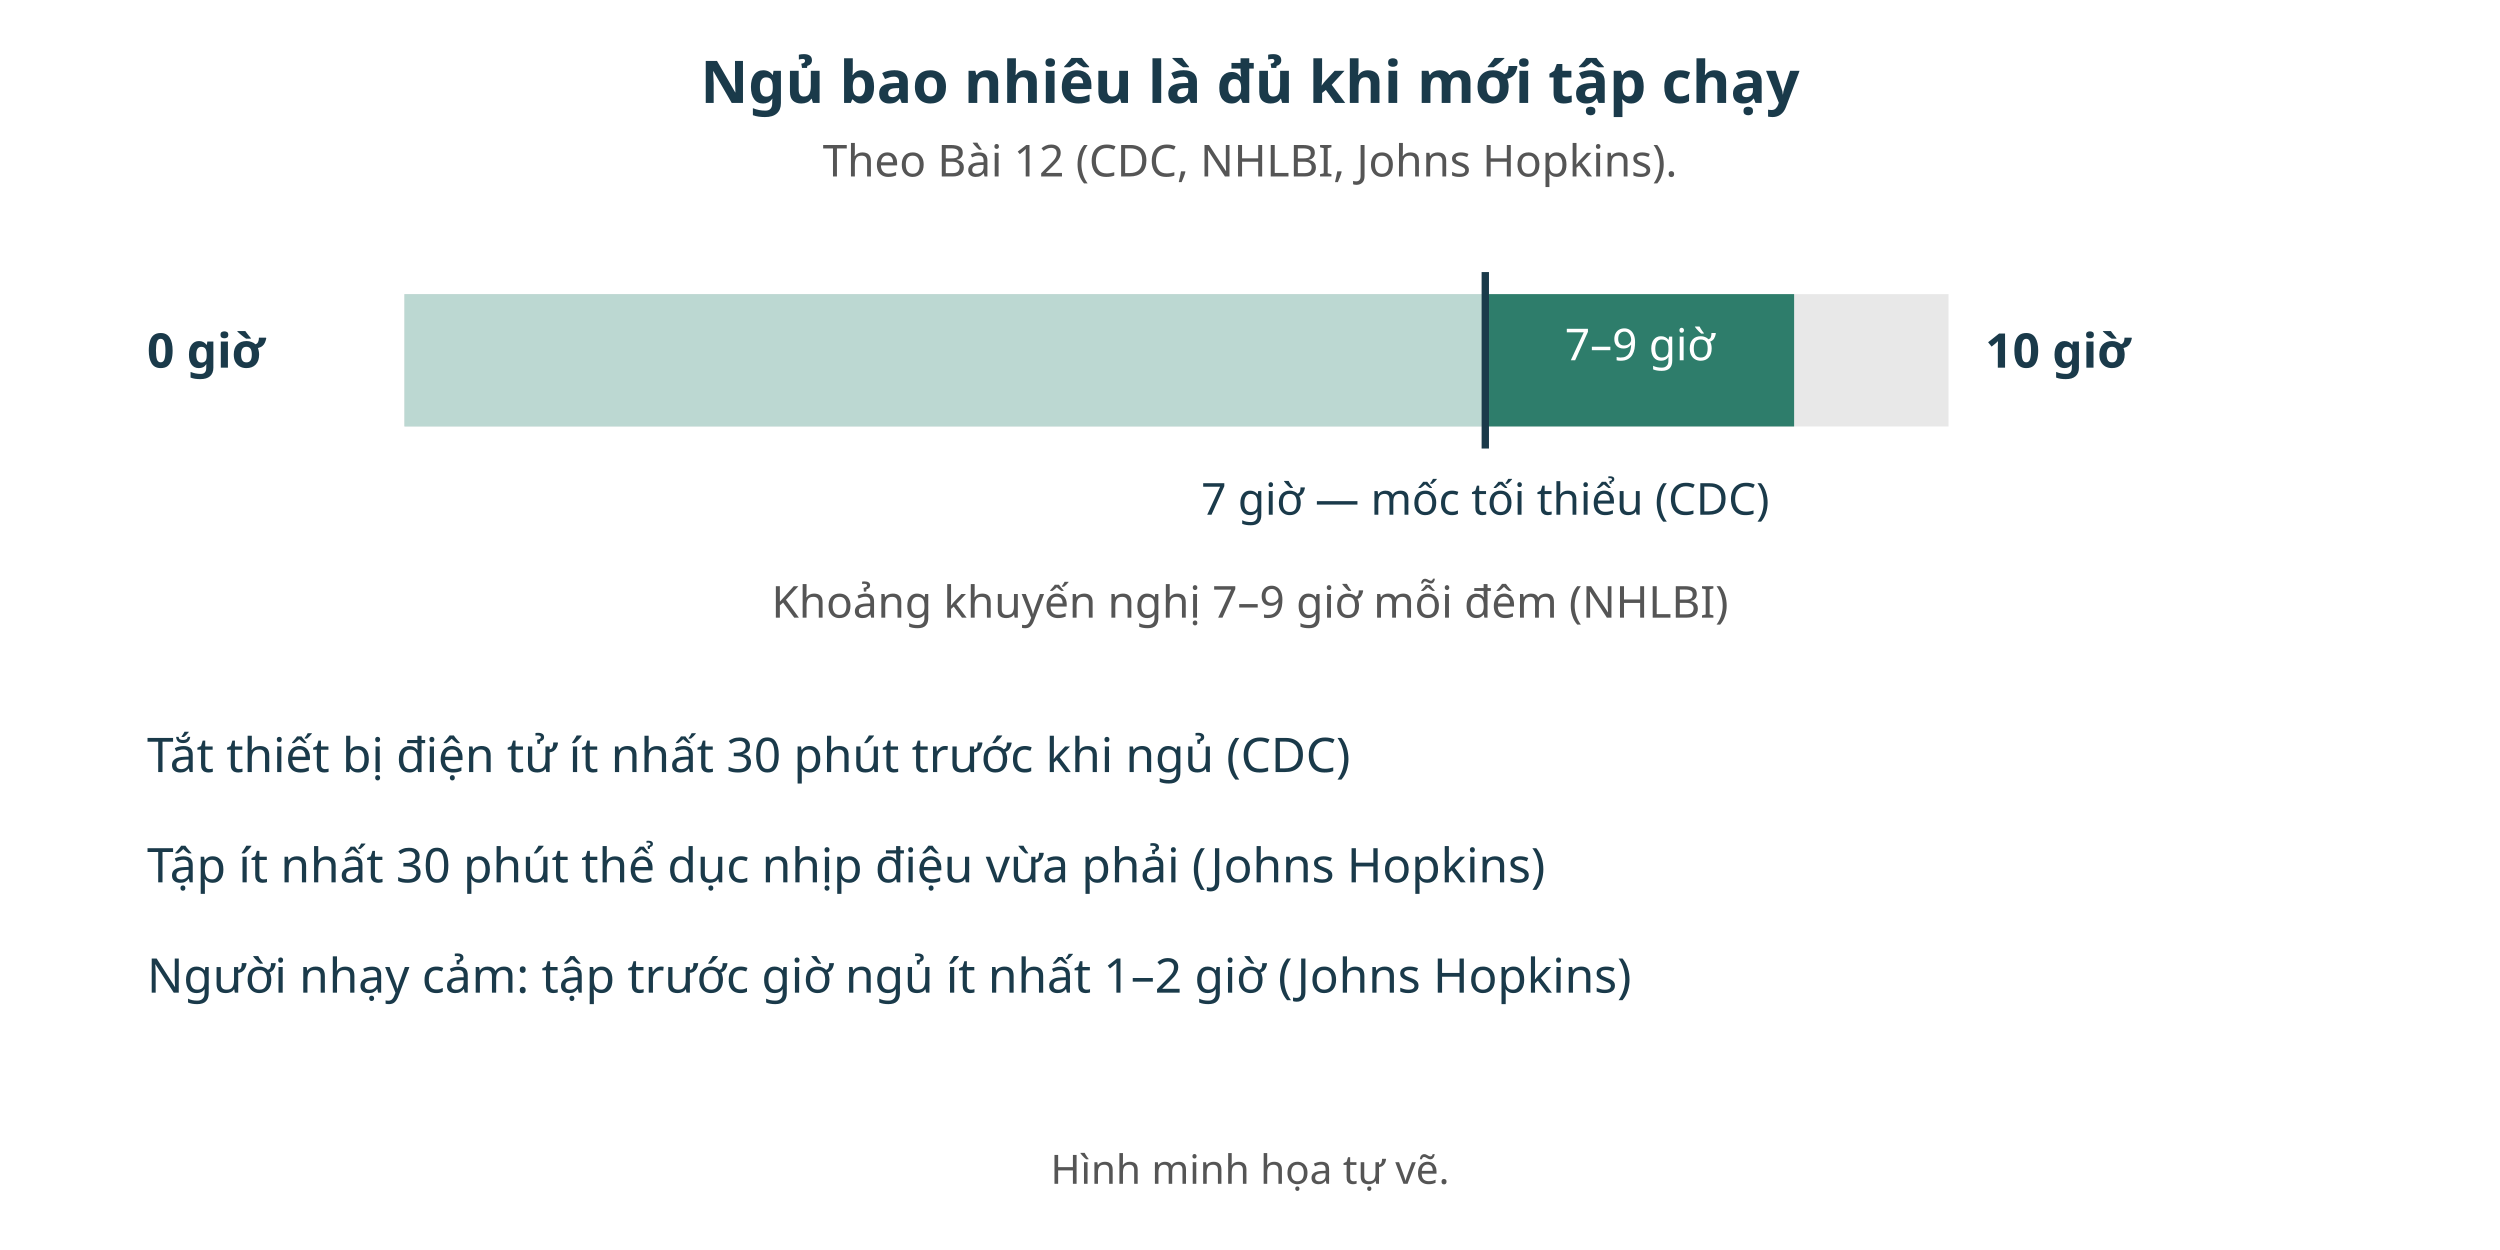
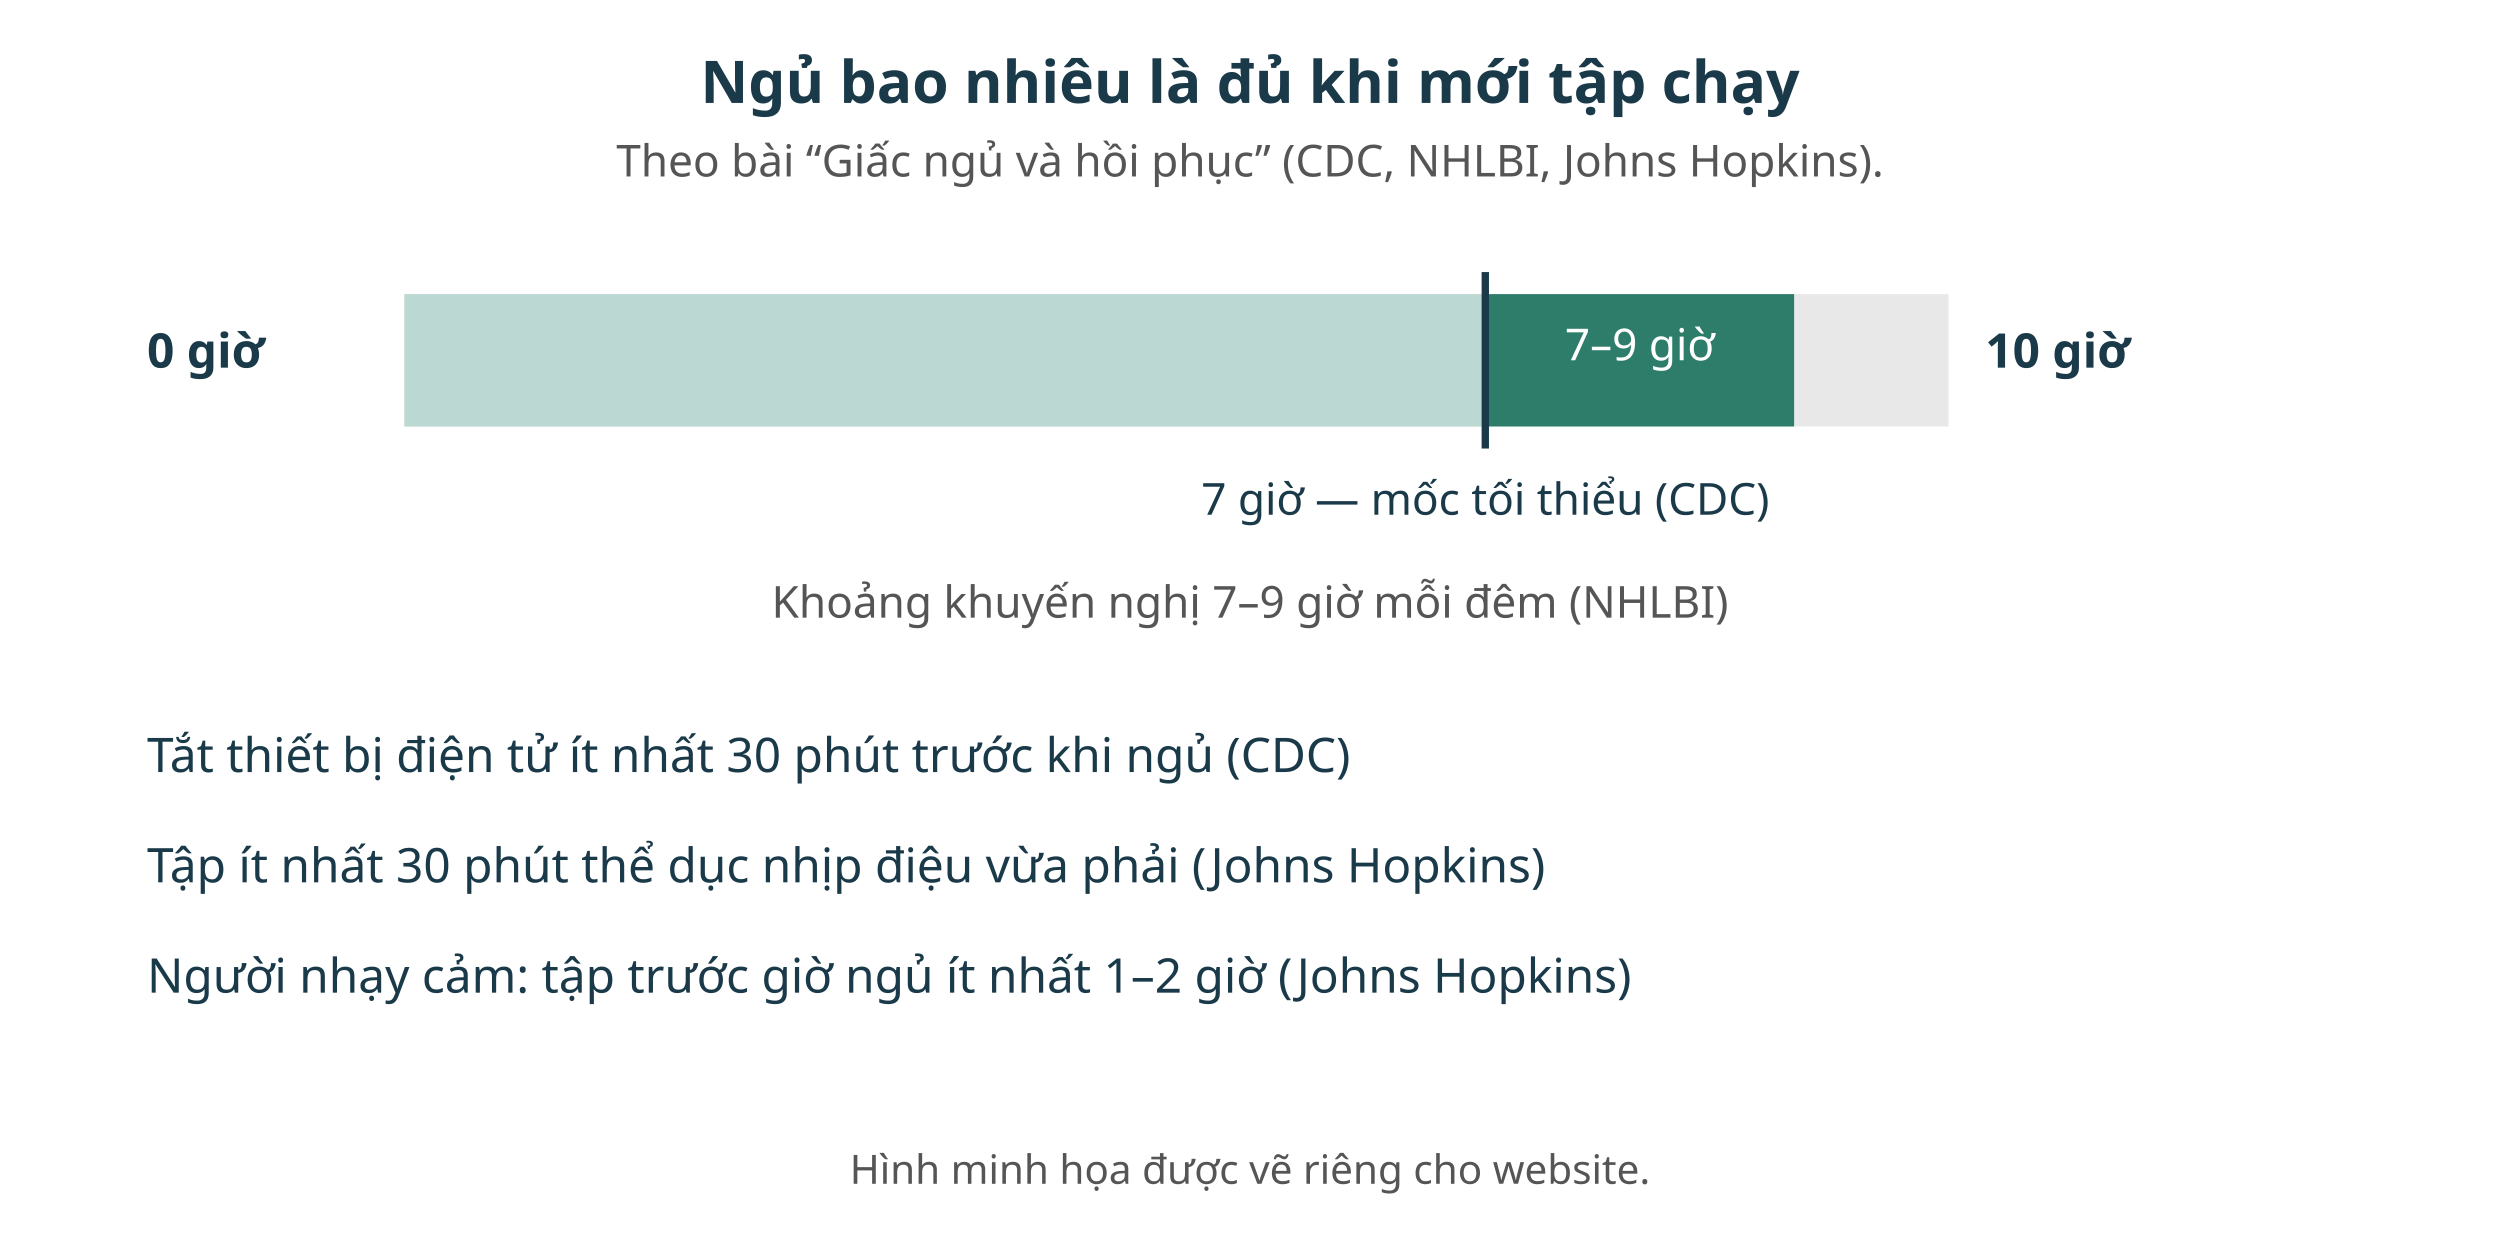
<svg xmlns="http://www.w3.org/2000/svg" viewBox="0 0 680 340" role="img" aria-label="Người trưởng thành nên ngủ ít nhất 7 giờ mỗi ngày, khoảng khuyến nghị 7 đến 9 giờ mỗi đêm; tắt thiết bị điện tử ít nhất 30 phút trước khi ngủ; tập ít nhất 30 phút thể dục nhịp điệu vừa phải; người nhạy cảm nên tập trước giờ ngủ ít nhất 1 đến 2 giờ">
  <rect width="680" height="340" fill="#ffffff" />
  <text x="340" y="28" font-family="sans-serif" font-size="16" font-weight="bold" text-anchor="middle" fill="#1a3a4a">Ngủ bao nhiêu là đủ khi mới tập chạy</text>
-   <text x="340" y="48" font-family="sans-serif" font-size="12" text-anchor="middle" fill="#555555">Theo Bài 12 (CDC, NHLBI, Johns Hopkins).</text>
+   <text x="340" y="48" font-family="sans-serif" font-size="12" text-anchor="middle" fill="#555555">Theo bài “Giấc ngủ và hồi phục” (CDC, NHLBI, Johns Hopkins).</text>
  <g font-family="sans-serif" font-size="13" fill="#1a3a4a">
    <text x="40" y="100" font-weight="bold">0 giờ</text>
    <rect x="110" y="80" width="420" height="36" fill="#e8e8e8" />
    <rect x="110" y="80" width="294" height="36" fill="#bcd8d2" />
    <rect x="404" y="80" width="84" height="36" fill="#2e7d6b" />
    <line x1="404" y1="74" x2="404" y2="122" stroke="#1a3a4a" stroke-width="2" />
    <text x="404" y="140" font-size="12" text-anchor="middle">7 giờ — mốc tối thiểu (CDC)</text>
    <text x="446" y="98" text-anchor="middle" fill="#ffffff" font-size="12">7–9 giờ</text>
    <text x="540" y="100" font-weight="bold">10 giờ</text>
    <text x="340" y="168" font-size="12" text-anchor="middle" fill="#555555">Khoảng khuyến nghị 7–9 giờ mỗi đêm (NHLBI)</text>
    <text x="40" y="210">Tắt thiết bị điện tử ít nhất 30 phút trước khi ngủ (CDC)</text>
    <text x="40" y="240">Tập ít nhất 30 phút thể dục nhịp điệu vừa phải (Johns Hopkins)</text>
    <text x="40" y="270">Người nhạy cảm: tập trước giờ ngủ ít nhất 1–2 giờ (Johns Hopkins)</text>
  </g>
-   <text x="340" y="322" font-family="sans-serif" font-size="11" text-anchor="middle" fill="#555555">Hình minh họa tự vẽ.</text>
+   <text x="340" y="322" font-family="sans-serif" font-size="11" text-anchor="middle" fill="#555555">Hình minh họa được vẽ riêng cho website.</text>
</svg>
